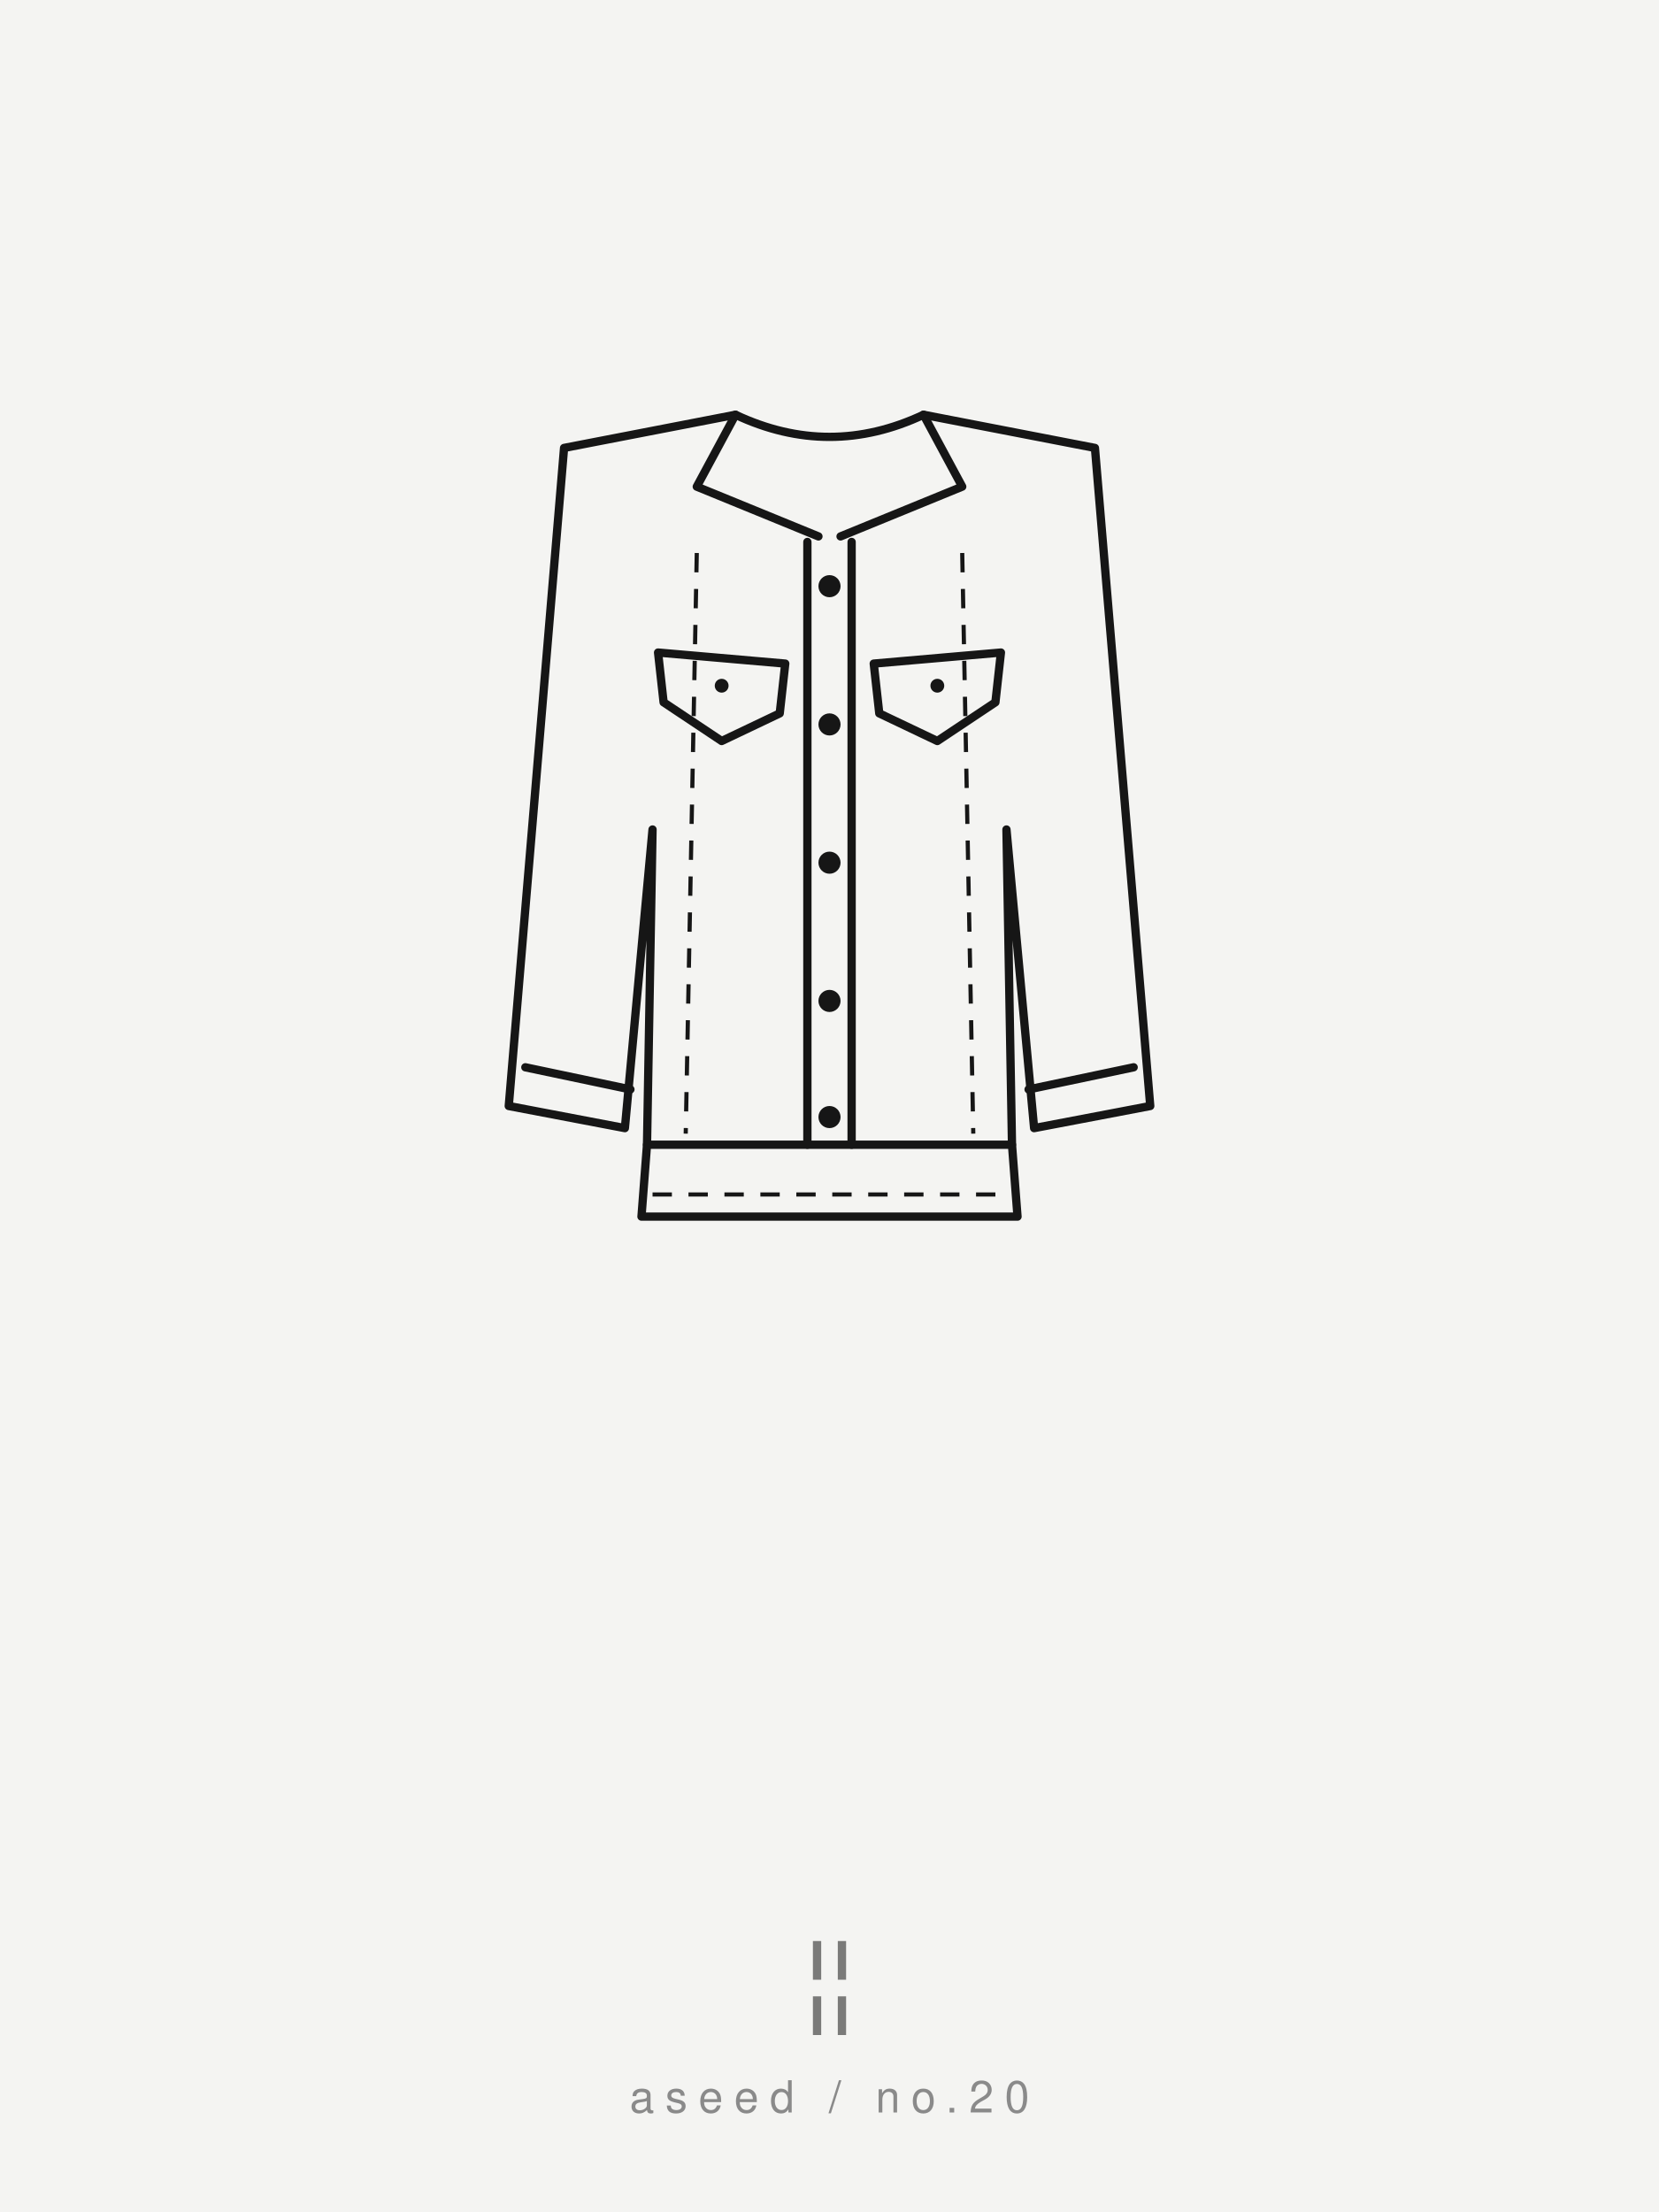
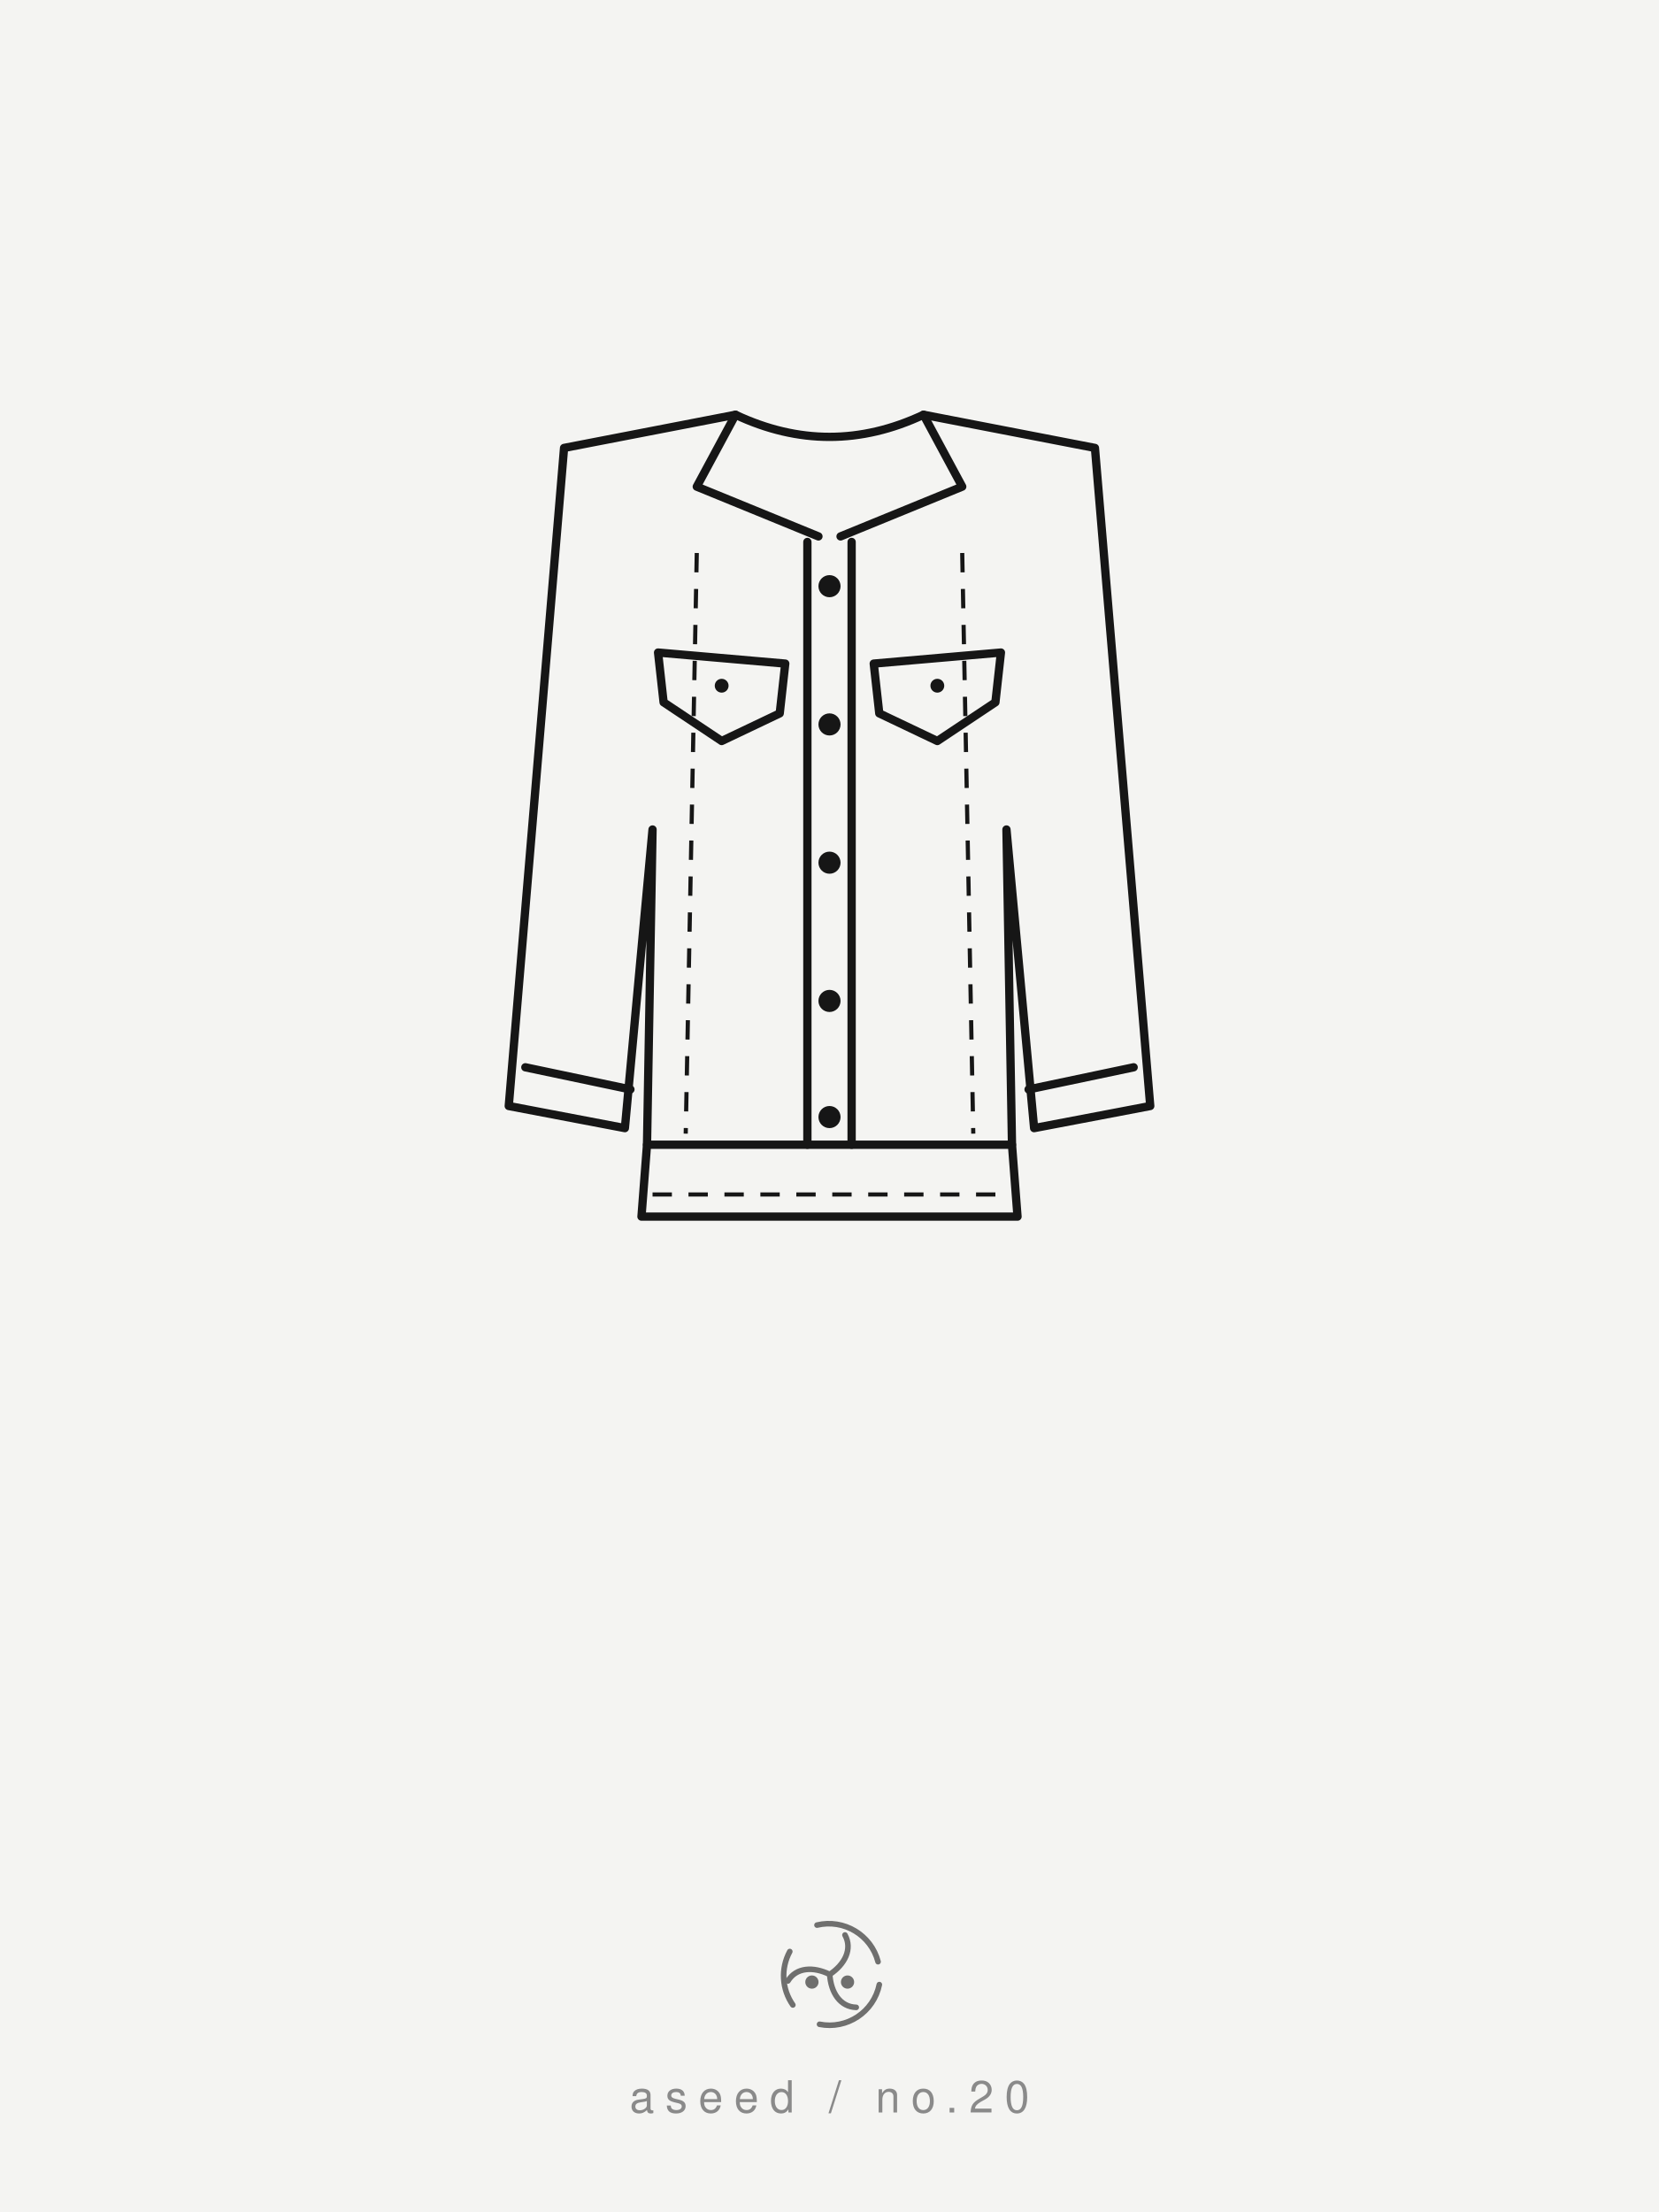
<svg xmlns="http://www.w3.org/2000/svg" viewBox="0 0 600 800">
  <rect width="600" height="800" fill="#f4f4f2" />
  <g fill="none" stroke="#161616" stroke-width="3" stroke-linecap="round" stroke-linejoin="round">
    <path d="M266,150 L204,162 L184,400 L226,408 L236,300 L234,414 L366,414 L364,300 L374,408 L416,400 L396,162 L334,150 Q300,166 266,150 Z" />
    <path d="M266,150 L252,176 L296,194 M334,150 L348,176 L304,194" />
    <path d="M234,414 L232,440 L368,440 L366,414" />
    <path d="M292,196 L292,414 M308,196 L308,414" />
    <path d="M238,236 L284,240 L282,258 L261,268 L240,254 Z M362,236 L316,240 L318,258 L339,268 L360,254 Z" />
    <path d="M190,386 L228,394 M410,386 L372,394" />
  </g>
  <g fill="none" stroke="#161616" stroke-width="1.5" stroke-dasharray="7 6">
    <path d="M252,200 L248,410 M348,200 L352,410" />
    <path d="M236,432 L364,432" />
  </g>
  <g fill="#161616">
    <circle cx="300" cy="212" r="4" />
    <circle cx="300" cy="262" r="4" />
    <circle cx="300" cy="312" r="4" />
    <circle cx="300" cy="362" r="4" />
    <circle cx="300" cy="404" r="4" />
    <circle cx="261" cy="248" r="2.5" />
    <circle cx="339" cy="248" r="2.5" />
  </g>
-   <g fill="#161616" opacity=".55">
-     <rect x="294" y="702" width="3" height="14" />
-     <rect x="303" y="702" width="3" height="14" />
-     <rect x="294" y="722" width="3" height="14" />
-     <rect x="303" y="722" width="3" height="14" />
+   <g fill="none" stroke="#161616" stroke-width="2.2" stroke-linecap="round" opacity=".6" transform="translate(278,692) scale(0.92)">
+     <path d="M43.5,28 A20,20 0 0 1 20,43.6" />
+     <path d="M9.5,36 A20,20 0 0 1 8.3,15" />
+     <path d="M19,4.6 A20,20 0 0 1 43,19" />
+     <path d="M24,24 C30,20 33,14 30,8.5" />
+     <path d="M24,24 C30,20 33,14 30,8.5" transform="rotate(120 24 24)" />
+     <path d="M24,24 C30,20 33,14 30,8.5" transform="rotate(240 24 24)" />
+     <g fill="#161616" stroke="none">
+       <circle cx="31" cy="27" r="2.6" />
+       <circle cx="17" cy="27" r="2.6" />
+     </g>
  </g>
  <text x="300" y="764" font-family="Helvetica, Arial, sans-serif" font-size="16" letter-spacing="4" fill="#8a8a8a" text-anchor="middle">aseed / no.20</text>
</svg>
